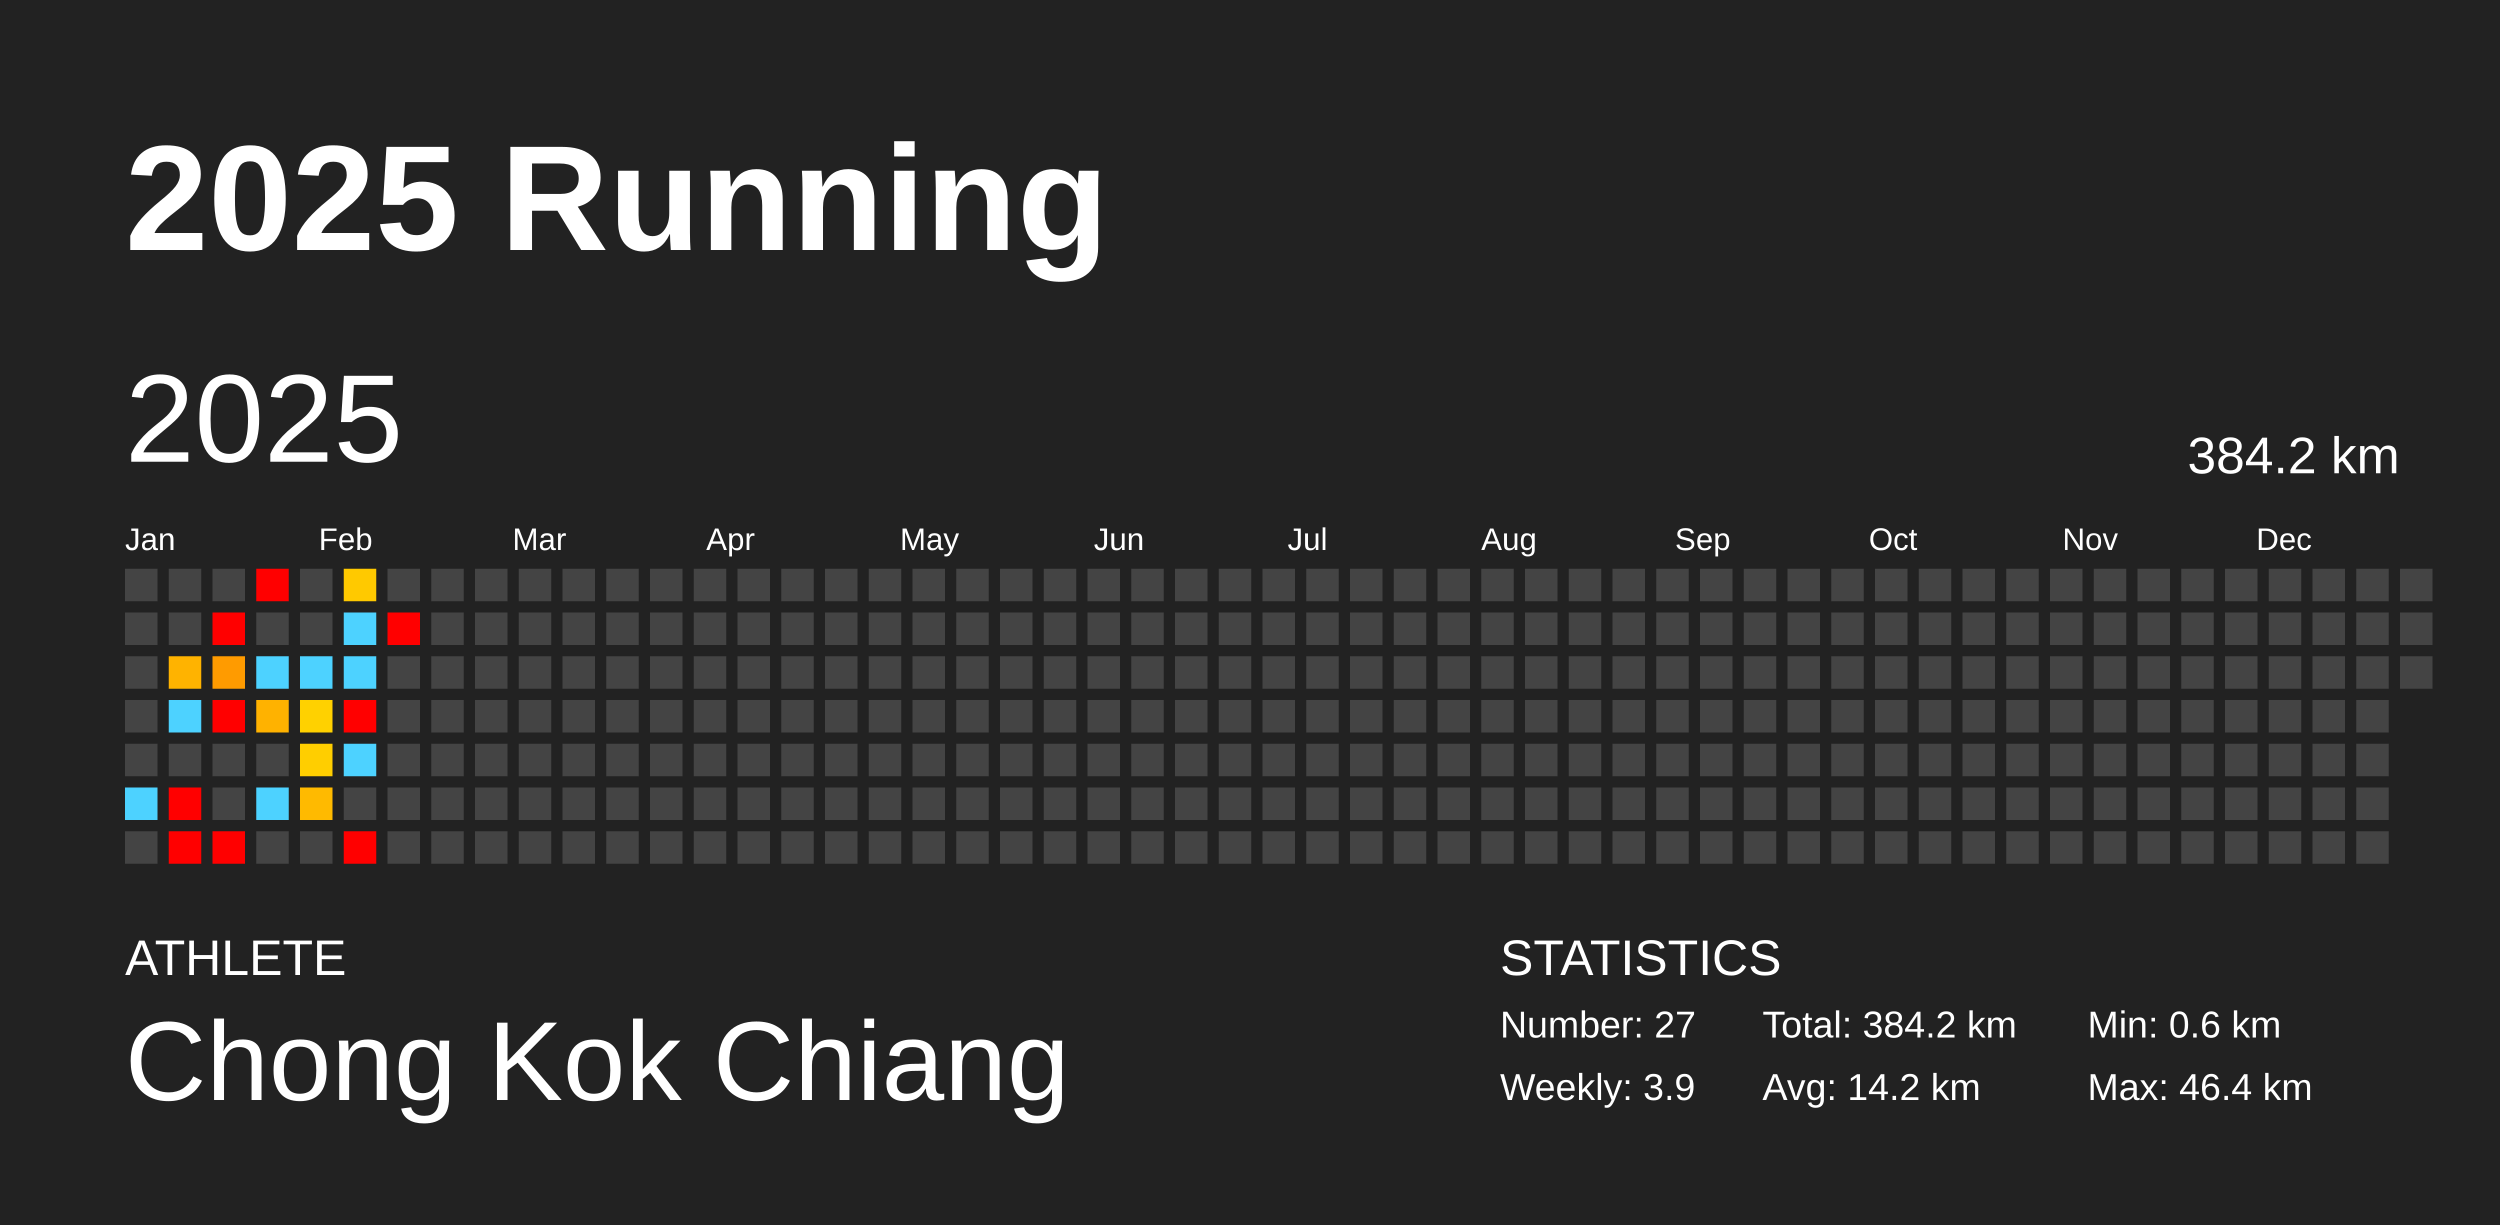
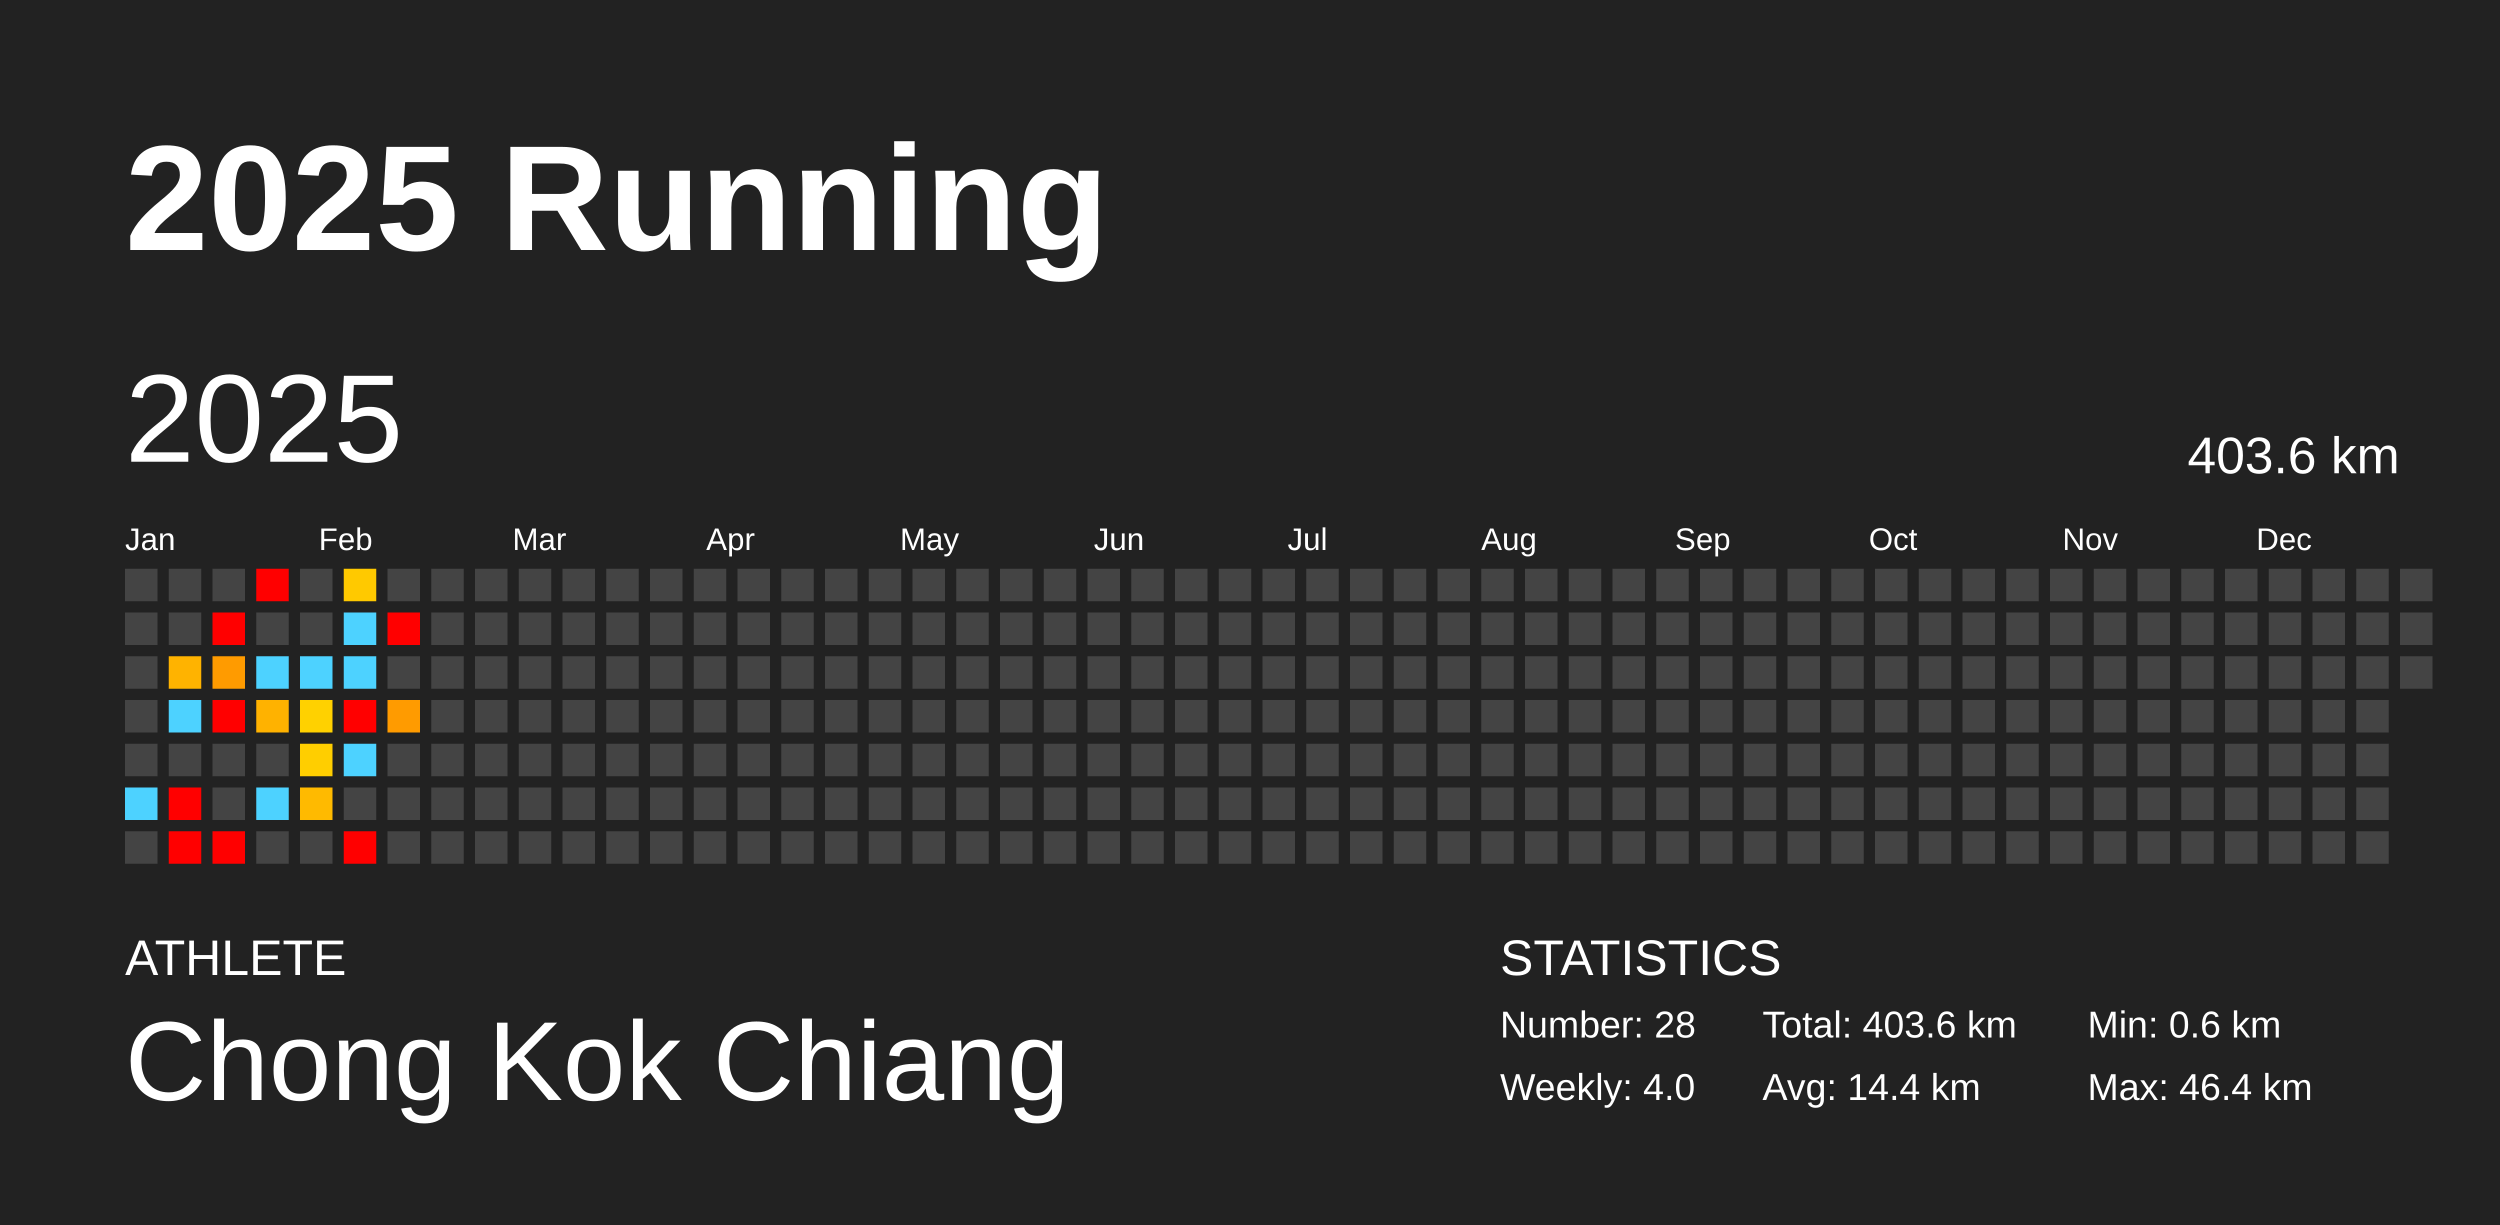
<svg xmlns="http://www.w3.org/2000/svg" baseProfile="full" height="98mm" version="1.1" viewBox="0,0,200,98" width="200mm">
  <defs />
  <rect fill="#222222" height="98" width="200" x="0" y="0" />
  <text fill="#FFFFFF" style="font-size:12px; font-family:Arial; font-weight:bold;" x="10" y="20">2025 Running</text>
  <text fill="#FFFFFF" style="font-size:4px; font-family:Arial" x="10" y="78">ATHLETE</text>
  <text fill="#FFFFFF" style="font-size:9px; font-family:Arial" x="10" y="88">Chong Kok Chiang</text>
  <text fill="#FFFFFF" style="font-size:4px; font-family:Arial" x="120" y="78">STATISTICS</text>
-   <text fill="#FFFFFF" style="font-size:3px; font-family:Arial" x="120" y="83">Number: 27</text>
-   <text fill="#FFFFFF" style="font-size:3px; font-family:Arial" x="120" y="88">Weekly: 3.9</text>
-   <text fill="#FFFFFF" style="font-size:3px; font-family:Arial" x="141" y="83">Total: 384.2 km</text>
-   <text fill="#FFFFFF" style="font-size:3px; font-family:Arial" x="141" y="88">Avg: 14.2 km</text>
+   <text fill="#FFFFFF" style="font-size:3px; font-family:Arial" x="120" y="83">Number: 28</text>
+   <text fill="#FFFFFF" style="font-size:3px; font-family:Arial" x="120" y="88">Weekly: 4.0</text>
+   <text fill="#FFFFFF" style="font-size:3px; font-family:Arial" x="141" y="83">Total: 403.6 km</text>
+   <text fill="#FFFFFF" style="font-size:3px; font-family:Arial" x="141" y="88">Avg: 14.4 km</text>
  <text fill="#FFFFFF" style="font-size:3px; font-family:Arial" x="167" y="83">Min: 0.6 km</text>
  <text fill="#FFFFFF" style="font-size:3px; font-family:Arial" x="167" y="88">Max: 46.4 km</text>
  <text dominant-baseline="hanging" fill="#FFFFFF" style="font-size:10.0px; font-family:Arial;" x="10" y="30">2025</text>
-   <text dominant-baseline="hanging" fill="#FFFFFF" style="font-size:4.125px; font-family:Arial;" x="175" y="35">384.2 km</text>
+   <text dominant-baseline="hanging" fill="#FFFFFF" style="font-size:4.125px; font-family:Arial;" x="175" y="35">403.6 km</text>
  <text fill="#FFFFFF" style="font-size:2.5px; font-family:Arial" x="10.0" y="44">Jan</text>
  <text fill="#FFFFFF" style="font-size:2.5px; font-family:Arial" x="25.5" y="44">Feb</text>
  <text fill="#FFFFFF" style="font-size:2.5px; font-family:Arial" x="41.0" y="44">Mar</text>
  <text fill="#FFFFFF" style="font-size:2.5px; font-family:Arial" x="56.5" y="44">Apr</text>
  <text fill="#FFFFFF" style="font-size:2.5px; font-family:Arial" x="72.0" y="44">May</text>
  <text fill="#FFFFFF" style="font-size:2.5px; font-family:Arial" x="87.5" y="44">Jun</text>
  <text fill="#FFFFFF" style="font-size:2.5px; font-family:Arial" x="103.0" y="44">Jul</text>
  <text fill="#FFFFFF" style="font-size:2.5px; font-family:Arial" x="118.5" y="44">Aug</text>
  <text fill="#FFFFFF" style="font-size:2.5px; font-family:Arial" x="134.0" y="44">Sep</text>
  <text fill="#FFFFFF" style="font-size:2.5px; font-family:Arial" x="149.5" y="44">Oct</text>
  <text fill="#FFFFFF" style="font-size:2.5px; font-family:Arial" x="165.0" y="44">Nov</text>
  <text fill="#FFFFFF" style="font-size:2.5px; font-family:Arial" x="180.5" y="44">Dec</text>
  <rect fill="#444444" height="2.6" width="2.6" x="10.0" y="45.5" />
  <rect fill="#444444" height="2.6" width="2.6" x="10.0" y="49.0" />
  <rect fill="#444444" height="2.6" width="2.6" x="10.0" y="52.5" />
  <rect fill="#444444" height="2.6" width="2.6" x="10.0" y="56.0" />
  <rect fill="#444444" height="2.6" width="2.6" x="10.0" y="59.5" />
  <rect fill="#4dd2ff" height="2.6" width="2.6" x="10.0" y="63.0" />
  <rect fill="#444444" height="2.6" width="2.6" x="10.0" y="66.5" />
  <rect fill="#444444" height="2.6" width="2.6" x="13.5" y="45.5" />
  <rect fill="#444444" height="2.6" width="2.6" x="13.5" y="49.0" />
  <rect fill="#ffb300" height="2.6" width="2.6" x="13.5" y="52.5" />
  <rect fill="#4dd2ff" height="2.6" width="2.6" x="13.5" y="56.0" />
  <rect fill="#444444" height="2.6" width="2.6" x="13.5" y="59.5" />
  <rect fill="red" height="2.6" width="2.6" x="13.5" y="63.0" />
  <rect fill="red" height="2.6" width="2.6" x="13.5" y="66.5" />
  <rect fill="#444444" height="2.6" width="2.6" x="17.0" y="45.5" />
  <rect fill="red" height="2.6" width="2.6" x="17.0" y="49.0" />
  <rect fill="#ff9b00" height="2.6" width="2.6" x="17.0" y="52.5" />
  <rect fill="red" height="2.6" width="2.6" x="17.0" y="56.0" />
  <rect fill="#444444" height="2.6" width="2.6" x="17.0" y="59.5" />
  <rect fill="#444444" height="2.6" width="2.6" x="17.0" y="63.0" />
  <rect fill="red" height="2.6" width="2.6" x="17.0" y="66.5" />
  <rect fill="red" height="2.6" width="2.6" x="20.5" y="45.5" />
  <rect fill="#444444" height="2.6" width="2.6" x="20.5" y="49.0" />
  <rect fill="#4dd2ff" height="2.6" width="2.6" x="20.5" y="52.5" />
  <rect fill="#ffb200" height="2.6" width="2.6" x="20.5" y="56.0" />
  <rect fill="#444444" height="2.6" width="2.6" x="20.5" y="59.5" />
  <rect fill="#4dd2ff" height="2.6" width="2.6" x="20.5" y="63.0" />
  <rect fill="#444444" height="2.6" width="2.6" x="20.5" y="66.5" />
  <rect fill="#444444" height="2.6" width="2.6" x="24.0" y="45.5" />
  <rect fill="#444444" height="2.6" width="2.6" x="24.0" y="49.0" />
  <rect fill="#4dd2ff" height="2.6" width="2.6" x="24.0" y="52.5" />
  <rect fill="#ffd100" height="2.6" width="2.6" x="24.0" y="56.0" />
  <rect fill="#ffce00" height="2.6" width="2.6" x="24.0" y="59.5" />
  <rect fill="#ffba00" height="2.6" width="2.6" x="24.0" y="63.0" />
  <rect fill="#444444" height="2.6" width="2.6" x="24.0" y="66.5" />
  <rect fill="#ffc900" height="2.6" width="2.6" x="27.5" y="45.5" />
  <rect fill="#4dd2ff" height="2.6" width="2.6" x="27.5" y="49.0" />
  <rect fill="#4dd2ff" height="2.6" width="2.6" x="27.5" y="52.5" />
  <rect fill="red" height="2.6" width="2.6" x="27.5" y="56.0" />
  <rect fill="#4dd2ff" height="2.6" width="2.6" x="27.5" y="59.5" />
  <rect fill="#444444" height="2.6" width="2.6" x="27.5" y="63.0" />
  <rect fill="red" height="2.6" width="2.6" x="27.5" y="66.5" />
  <rect fill="#444444" height="2.6" width="2.6" x="31.0" y="45.5" />
  <rect fill="red" height="2.6" width="2.6" x="31.0" y="49.0" />
  <rect fill="#444444" height="2.6" width="2.6" x="31.0" y="52.5" />
-   <rect fill="#444444" height="2.6" width="2.6" x="31.0" y="56.0" />
+   <rect fill="#ff9b00" height="2.6" width="2.6" x="31.0" y="56.0" />
  <rect fill="#444444" height="2.6" width="2.6" x="31.0" y="59.5" />
  <rect fill="#444444" height="2.6" width="2.6" x="31.0" y="63.0" />
  <rect fill="#444444" height="2.6" width="2.6" x="31.0" y="66.5" />
  <rect fill="#444444" height="2.6" width="2.6" x="34.5" y="45.5" />
  <rect fill="#444444" height="2.6" width="2.6" x="34.5" y="49.0" />
  <rect fill="#444444" height="2.6" width="2.6" x="34.5" y="52.5" />
  <rect fill="#444444" height="2.6" width="2.6" x="34.5" y="56.0" />
  <rect fill="#444444" height="2.6" width="2.6" x="34.5" y="59.5" />
  <rect fill="#444444" height="2.6" width="2.6" x="34.5" y="63.0" />
  <rect fill="#444444" height="2.6" width="2.6" x="34.5" y="66.5" />
  <rect fill="#444444" height="2.6" width="2.6" x="38.0" y="45.5" />
  <rect fill="#444444" height="2.6" width="2.6" x="38.0" y="49.0" />
  <rect fill="#444444" height="2.6" width="2.6" x="38.0" y="52.5" />
  <rect fill="#444444" height="2.6" width="2.6" x="38.0" y="56.0" />
  <rect fill="#444444" height="2.6" width="2.6" x="38.0" y="59.5" />
  <rect fill="#444444" height="2.6" width="2.6" x="38.0" y="63.0" />
  <rect fill="#444444" height="2.6" width="2.6" x="38.0" y="66.5" />
  <rect fill="#444444" height="2.6" width="2.6" x="41.5" y="45.5" />
  <rect fill="#444444" height="2.6" width="2.6" x="41.5" y="49.0" />
  <rect fill="#444444" height="2.6" width="2.6" x="41.5" y="52.5" />
  <rect fill="#444444" height="2.6" width="2.6" x="41.5" y="56.0" />
  <rect fill="#444444" height="2.6" width="2.6" x="41.5" y="59.5" />
  <rect fill="#444444" height="2.6" width="2.6" x="41.5" y="63.0" />
  <rect fill="#444444" height="2.6" width="2.6" x="41.5" y="66.5" />
  <rect fill="#444444" height="2.6" width="2.6" x="45.0" y="45.5" />
  <rect fill="#444444" height="2.6" width="2.6" x="45.0" y="49.0" />
  <rect fill="#444444" height="2.6" width="2.6" x="45.0" y="52.5" />
  <rect fill="#444444" height="2.6" width="2.6" x="45.0" y="56.0" />
  <rect fill="#444444" height="2.6" width="2.6" x="45.0" y="59.5" />
  <rect fill="#444444" height="2.6" width="2.6" x="45.0" y="63.0" />
  <rect fill="#444444" height="2.6" width="2.6" x="45.0" y="66.5" />
  <rect fill="#444444" height="2.6" width="2.6" x="48.5" y="45.5" />
  <rect fill="#444444" height="2.6" width="2.6" x="48.5" y="49.0" />
  <rect fill="#444444" height="2.6" width="2.6" x="48.5" y="52.5" />
  <rect fill="#444444" height="2.6" width="2.6" x="48.5" y="56.0" />
  <rect fill="#444444" height="2.6" width="2.6" x="48.5" y="59.5" />
  <rect fill="#444444" height="2.6" width="2.6" x="48.5" y="63.0" />
  <rect fill="#444444" height="2.6" width="2.6" x="48.5" y="66.5" />
  <rect fill="#444444" height="2.6" width="2.6" x="52.0" y="45.5" />
  <rect fill="#444444" height="2.6" width="2.6" x="52.0" y="49.0" />
  <rect fill="#444444" height="2.6" width="2.6" x="52.0" y="52.5" />
  <rect fill="#444444" height="2.6" width="2.6" x="52.0" y="56.0" />
  <rect fill="#444444" height="2.6" width="2.6" x="52.0" y="59.5" />
  <rect fill="#444444" height="2.6" width="2.6" x="52.0" y="63.0" />
  <rect fill="#444444" height="2.6" width="2.6" x="52.0" y="66.5" />
  <rect fill="#444444" height="2.6" width="2.6" x="55.5" y="45.5" />
  <rect fill="#444444" height="2.6" width="2.6" x="55.5" y="49.0" />
  <rect fill="#444444" height="2.6" width="2.6" x="55.5" y="52.5" />
  <rect fill="#444444" height="2.6" width="2.6" x="55.5" y="56.0" />
  <rect fill="#444444" height="2.6" width="2.6" x="55.5" y="59.5" />
  <rect fill="#444444" height="2.6" width="2.6" x="55.5" y="63.0" />
  <rect fill="#444444" height="2.6" width="2.6" x="55.5" y="66.5" />
  <rect fill="#444444" height="2.6" width="2.6" x="59.0" y="45.5" />
  <rect fill="#444444" height="2.6" width="2.6" x="59.0" y="49.0" />
  <rect fill="#444444" height="2.6" width="2.6" x="59.0" y="52.5" />
  <rect fill="#444444" height="2.6" width="2.6" x="59.0" y="56.0" />
  <rect fill="#444444" height="2.6" width="2.6" x="59.0" y="59.5" />
  <rect fill="#444444" height="2.6" width="2.6" x="59.0" y="63.0" />
  <rect fill="#444444" height="2.6" width="2.6" x="59.0" y="66.5" />
  <rect fill="#444444" height="2.6" width="2.6" x="62.5" y="45.5" />
  <rect fill="#444444" height="2.6" width="2.6" x="62.5" y="49.0" />
  <rect fill="#444444" height="2.6" width="2.6" x="62.5" y="52.5" />
  <rect fill="#444444" height="2.6" width="2.6" x="62.5" y="56.0" />
  <rect fill="#444444" height="2.6" width="2.6" x="62.5" y="59.5" />
  <rect fill="#444444" height="2.6" width="2.6" x="62.5" y="63.0" />
  <rect fill="#444444" height="2.6" width="2.6" x="62.5" y="66.5" />
  <rect fill="#444444" height="2.6" width="2.6" x="66.0" y="45.5" />
  <rect fill="#444444" height="2.6" width="2.6" x="66.0" y="49.0" />
  <rect fill="#444444" height="2.6" width="2.6" x="66.0" y="52.5" />
  <rect fill="#444444" height="2.6" width="2.6" x="66.0" y="56.0" />
  <rect fill="#444444" height="2.6" width="2.6" x="66.0" y="59.5" />
  <rect fill="#444444" height="2.6" width="2.6" x="66.0" y="63.0" />
  <rect fill="#444444" height="2.6" width="2.6" x="66.0" y="66.5" />
  <rect fill="#444444" height="2.6" width="2.6" x="69.5" y="45.5" />
  <rect fill="#444444" height="2.6" width="2.6" x="69.5" y="49.0" />
  <rect fill="#444444" height="2.6" width="2.6" x="69.5" y="52.5" />
  <rect fill="#444444" height="2.6" width="2.6" x="69.5" y="56.0" />
  <rect fill="#444444" height="2.6" width="2.6" x="69.5" y="59.5" />
  <rect fill="#444444" height="2.6" width="2.6" x="69.5" y="63.0" />
  <rect fill="#444444" height="2.6" width="2.6" x="69.5" y="66.5" />
  <rect fill="#444444" height="2.6" width="2.6" x="73.0" y="45.5" />
  <rect fill="#444444" height="2.6" width="2.6" x="73.0" y="49.0" />
  <rect fill="#444444" height="2.6" width="2.6" x="73.0" y="52.5" />
  <rect fill="#444444" height="2.6" width="2.6" x="73.0" y="56.0" />
  <rect fill="#444444" height="2.6" width="2.6" x="73.0" y="59.5" />
  <rect fill="#444444" height="2.6" width="2.6" x="73.0" y="63.0" />
  <rect fill="#444444" height="2.6" width="2.6" x="73.0" y="66.5" />
  <rect fill="#444444" height="2.6" width="2.6" x="76.5" y="45.5" />
  <rect fill="#444444" height="2.6" width="2.6" x="76.5" y="49.0" />
  <rect fill="#444444" height="2.6" width="2.6" x="76.5" y="52.5" />
  <rect fill="#444444" height="2.6" width="2.6" x="76.5" y="56.0" />
  <rect fill="#444444" height="2.6" width="2.6" x="76.5" y="59.5" />
  <rect fill="#444444" height="2.6" width="2.6" x="76.5" y="63.0" />
  <rect fill="#444444" height="2.6" width="2.6" x="76.5" y="66.5" />
  <rect fill="#444444" height="2.6" width="2.6" x="80.0" y="45.5" />
  <rect fill="#444444" height="2.6" width="2.6" x="80.0" y="49.0" />
  <rect fill="#444444" height="2.6" width="2.6" x="80.0" y="52.5" />
  <rect fill="#444444" height="2.6" width="2.6" x="80.0" y="56.0" />
  <rect fill="#444444" height="2.6" width="2.6" x="80.0" y="59.5" />
  <rect fill="#444444" height="2.6" width="2.6" x="80.0" y="63.0" />
  <rect fill="#444444" height="2.6" width="2.6" x="80.0" y="66.5" />
  <rect fill="#444444" height="2.6" width="2.6" x="83.5" y="45.5" />
  <rect fill="#444444" height="2.6" width="2.6" x="83.5" y="49.0" />
  <rect fill="#444444" height="2.6" width="2.6" x="83.5" y="52.5" />
  <rect fill="#444444" height="2.6" width="2.6" x="83.5" y="56.0" />
  <rect fill="#444444" height="2.6" width="2.6" x="83.5" y="59.5" />
  <rect fill="#444444" height="2.6" width="2.6" x="83.5" y="63.0" />
  <rect fill="#444444" height="2.6" width="2.6" x="83.5" y="66.5" />
  <rect fill="#444444" height="2.6" width="2.6" x="87.0" y="45.5" />
  <rect fill="#444444" height="2.6" width="2.6" x="87.0" y="49.0" />
  <rect fill="#444444" height="2.6" width="2.6" x="87.0" y="52.5" />
  <rect fill="#444444" height="2.6" width="2.6" x="87.0" y="56.0" />
  <rect fill="#444444" height="2.6" width="2.6" x="87.0" y="59.5" />
  <rect fill="#444444" height="2.6" width="2.6" x="87.0" y="63.0" />
  <rect fill="#444444" height="2.6" width="2.6" x="87.0" y="66.5" />
  <rect fill="#444444" height="2.6" width="2.6" x="90.5" y="45.5" />
  <rect fill="#444444" height="2.6" width="2.6" x="90.5" y="49.0" />
  <rect fill="#444444" height="2.6" width="2.6" x="90.5" y="52.5" />
  <rect fill="#444444" height="2.6" width="2.6" x="90.5" y="56.0" />
  <rect fill="#444444" height="2.6" width="2.6" x="90.5" y="59.5" />
  <rect fill="#444444" height="2.6" width="2.6" x="90.5" y="63.0" />
  <rect fill="#444444" height="2.6" width="2.6" x="90.5" y="66.5" />
  <rect fill="#444444" height="2.6" width="2.6" x="94.0" y="45.5" />
  <rect fill="#444444" height="2.6" width="2.6" x="94.0" y="49.0" />
  <rect fill="#444444" height="2.6" width="2.6" x="94.0" y="52.5" />
  <rect fill="#444444" height="2.6" width="2.6" x="94.0" y="56.0" />
  <rect fill="#444444" height="2.6" width="2.6" x="94.0" y="59.5" />
  <rect fill="#444444" height="2.6" width="2.6" x="94.0" y="63.0" />
  <rect fill="#444444" height="2.6" width="2.6" x="94.0" y="66.5" />
  <rect fill="#444444" height="2.6" width="2.6" x="97.5" y="45.5" />
  <rect fill="#444444" height="2.6" width="2.6" x="97.5" y="49.0" />
  <rect fill="#444444" height="2.6" width="2.6" x="97.5" y="52.5" />
  <rect fill="#444444" height="2.6" width="2.6" x="97.5" y="56.0" />
  <rect fill="#444444" height="2.6" width="2.6" x="97.5" y="59.5" />
  <rect fill="#444444" height="2.6" width="2.6" x="97.5" y="63.0" />
  <rect fill="#444444" height="2.6" width="2.6" x="97.5" y="66.5" />
  <rect fill="#444444" height="2.6" width="2.6" x="101.0" y="45.5" />
  <rect fill="#444444" height="2.6" width="2.6" x="101.0" y="49.0" />
  <rect fill="#444444" height="2.6" width="2.6" x="101.0" y="52.5" />
  <rect fill="#444444" height="2.6" width="2.6" x="101.0" y="56.0" />
  <rect fill="#444444" height="2.6" width="2.6" x="101.0" y="59.5" />
  <rect fill="#444444" height="2.6" width="2.6" x="101.0" y="63.0" />
  <rect fill="#444444" height="2.6" width="2.6" x="101.0" y="66.5" />
  <rect fill="#444444" height="2.6" width="2.6" x="104.5" y="45.5" />
  <rect fill="#444444" height="2.6" width="2.6" x="104.5" y="49.0" />
  <rect fill="#444444" height="2.6" width="2.6" x="104.5" y="52.5" />
  <rect fill="#444444" height="2.6" width="2.6" x="104.5" y="56.0" />
  <rect fill="#444444" height="2.6" width="2.6" x="104.5" y="59.5" />
  <rect fill="#444444" height="2.6" width="2.6" x="104.5" y="63.0" />
  <rect fill="#444444" height="2.6" width="2.6" x="104.5" y="66.5" />
  <rect fill="#444444" height="2.6" width="2.6" x="108.0" y="45.5" />
  <rect fill="#444444" height="2.6" width="2.6" x="108.0" y="49.0" />
  <rect fill="#444444" height="2.6" width="2.6" x="108.0" y="52.5" />
  <rect fill="#444444" height="2.6" width="2.6" x="108.0" y="56.0" />
  <rect fill="#444444" height="2.6" width="2.6" x="108.0" y="59.5" />
  <rect fill="#444444" height="2.6" width="2.6" x="108.0" y="63.0" />
  <rect fill="#444444" height="2.6" width="2.6" x="108.0" y="66.5" />
  <rect fill="#444444" height="2.6" width="2.6" x="111.5" y="45.5" />
  <rect fill="#444444" height="2.6" width="2.6" x="111.5" y="49.0" />
  <rect fill="#444444" height="2.6" width="2.6" x="111.5" y="52.5" />
  <rect fill="#444444" height="2.6" width="2.6" x="111.5" y="56.0" />
  <rect fill="#444444" height="2.6" width="2.6" x="111.5" y="59.5" />
  <rect fill="#444444" height="2.6" width="2.6" x="111.5" y="63.0" />
  <rect fill="#444444" height="2.6" width="2.6" x="111.5" y="66.5" />
  <rect fill="#444444" height="2.6" width="2.6" x="115.0" y="45.5" />
  <rect fill="#444444" height="2.6" width="2.6" x="115.0" y="49.0" />
  <rect fill="#444444" height="2.6" width="2.6" x="115.0" y="52.5" />
  <rect fill="#444444" height="2.6" width="2.6" x="115.0" y="56.0" />
  <rect fill="#444444" height="2.6" width="2.6" x="115.0" y="59.5" />
  <rect fill="#444444" height="2.6" width="2.6" x="115.0" y="63.0" />
  <rect fill="#444444" height="2.6" width="2.6" x="115.0" y="66.5" />
  <rect fill="#444444" height="2.6" width="2.6" x="118.5" y="45.5" />
  <rect fill="#444444" height="2.6" width="2.6" x="118.5" y="49.0" />
  <rect fill="#444444" height="2.6" width="2.6" x="118.5" y="52.5" />
  <rect fill="#444444" height="2.6" width="2.6" x="118.5" y="56.0" />
  <rect fill="#444444" height="2.6" width="2.6" x="118.5" y="59.5" />
  <rect fill="#444444" height="2.6" width="2.6" x="118.5" y="63.0" />
  <rect fill="#444444" height="2.6" width="2.6" x="118.5" y="66.5" />
  <rect fill="#444444" height="2.6" width="2.6" x="122.0" y="45.5" />
  <rect fill="#444444" height="2.6" width="2.6" x="122.0" y="49.0" />
  <rect fill="#444444" height="2.6" width="2.6" x="122.0" y="52.5" />
  <rect fill="#444444" height="2.6" width="2.6" x="122.0" y="56.0" />
  <rect fill="#444444" height="2.6" width="2.6" x="122.0" y="59.5" />
  <rect fill="#444444" height="2.6" width="2.6" x="122.0" y="63.0" />
  <rect fill="#444444" height="2.6" width="2.6" x="122.0" y="66.5" />
  <rect fill="#444444" height="2.6" width="2.6" x="125.5" y="45.5" />
  <rect fill="#444444" height="2.6" width="2.6" x="125.5" y="49.0" />
  <rect fill="#444444" height="2.6" width="2.6" x="125.5" y="52.5" />
  <rect fill="#444444" height="2.6" width="2.6" x="125.5" y="56.0" />
  <rect fill="#444444" height="2.6" width="2.6" x="125.5" y="59.5" />
  <rect fill="#444444" height="2.6" width="2.6" x="125.5" y="63.0" />
  <rect fill="#444444" height="2.6" width="2.6" x="125.5" y="66.5" />
  <rect fill="#444444" height="2.6" width="2.6" x="129.0" y="45.5" />
  <rect fill="#444444" height="2.6" width="2.6" x="129.0" y="49.0" />
  <rect fill="#444444" height="2.6" width="2.6" x="129.0" y="52.5" />
  <rect fill="#444444" height="2.6" width="2.6" x="129.0" y="56.0" />
  <rect fill="#444444" height="2.6" width="2.6" x="129.0" y="59.5" />
  <rect fill="#444444" height="2.6" width="2.6" x="129.0" y="63.0" />
  <rect fill="#444444" height="2.6" width="2.6" x="129.0" y="66.5" />
  <rect fill="#444444" height="2.6" width="2.6" x="132.5" y="45.5" />
  <rect fill="#444444" height="2.6" width="2.6" x="132.5" y="49.0" />
  <rect fill="#444444" height="2.6" width="2.6" x="132.5" y="52.5" />
  <rect fill="#444444" height="2.6" width="2.6" x="132.5" y="56.0" />
  <rect fill="#444444" height="2.6" width="2.6" x="132.5" y="59.5" />
  <rect fill="#444444" height="2.6" width="2.6" x="132.5" y="63.0" />
  <rect fill="#444444" height="2.6" width="2.6" x="132.5" y="66.5" />
  <rect fill="#444444" height="2.6" width="2.6" x="136.0" y="45.5" />
  <rect fill="#444444" height="2.6" width="2.6" x="136.0" y="49.0" />
  <rect fill="#444444" height="2.6" width="2.6" x="136.0" y="52.5" />
  <rect fill="#444444" height="2.6" width="2.6" x="136.0" y="56.0" />
  <rect fill="#444444" height="2.6" width="2.6" x="136.0" y="59.5" />
  <rect fill="#444444" height="2.6" width="2.6" x="136.0" y="63.0" />
  <rect fill="#444444" height="2.6" width="2.6" x="136.0" y="66.5" />
  <rect fill="#444444" height="2.6" width="2.6" x="139.5" y="45.5" />
  <rect fill="#444444" height="2.6" width="2.6" x="139.5" y="49.0" />
  <rect fill="#444444" height="2.6" width="2.6" x="139.5" y="52.5" />
  <rect fill="#444444" height="2.6" width="2.6" x="139.5" y="56.0" />
  <rect fill="#444444" height="2.6" width="2.6" x="139.5" y="59.5" />
  <rect fill="#444444" height="2.6" width="2.6" x="139.5" y="63.0" />
  <rect fill="#444444" height="2.6" width="2.6" x="139.5" y="66.5" />
  <rect fill="#444444" height="2.6" width="2.6" x="143.0" y="45.5" />
  <rect fill="#444444" height="2.6" width="2.6" x="143.0" y="49.0" />
  <rect fill="#444444" height="2.6" width="2.6" x="143.0" y="52.5" />
  <rect fill="#444444" height="2.6" width="2.6" x="143.0" y="56.0" />
  <rect fill="#444444" height="2.6" width="2.6" x="143.0" y="59.5" />
  <rect fill="#444444" height="2.6" width="2.6" x="143.0" y="63.0" />
  <rect fill="#444444" height="2.6" width="2.6" x="143.0" y="66.5" />
  <rect fill="#444444" height="2.6" width="2.6" x="146.5" y="45.5" />
  <rect fill="#444444" height="2.6" width="2.6" x="146.5" y="49.0" />
  <rect fill="#444444" height="2.6" width="2.6" x="146.5" y="52.5" />
  <rect fill="#444444" height="2.6" width="2.6" x="146.5" y="56.0" />
  <rect fill="#444444" height="2.6" width="2.6" x="146.5" y="59.5" />
  <rect fill="#444444" height="2.6" width="2.6" x="146.5" y="63.0" />
  <rect fill="#444444" height="2.6" width="2.6" x="146.5" y="66.5" />
  <rect fill="#444444" height="2.6" width="2.6" x="150.0" y="45.5" />
  <rect fill="#444444" height="2.6" width="2.6" x="150.0" y="49.0" />
  <rect fill="#444444" height="2.6" width="2.6" x="150.0" y="52.5" />
  <rect fill="#444444" height="2.6" width="2.6" x="150.0" y="56.0" />
  <rect fill="#444444" height="2.6" width="2.6" x="150.0" y="59.5" />
  <rect fill="#444444" height="2.6" width="2.6" x="150.0" y="63.0" />
  <rect fill="#444444" height="2.6" width="2.6" x="150.0" y="66.5" />
  <rect fill="#444444" height="2.6" width="2.6" x="153.5" y="45.5" />
  <rect fill="#444444" height="2.6" width="2.6" x="153.5" y="49.0" />
  <rect fill="#444444" height="2.6" width="2.6" x="153.5" y="52.5" />
  <rect fill="#444444" height="2.6" width="2.6" x="153.5" y="56.0" />
  <rect fill="#444444" height="2.6" width="2.6" x="153.5" y="59.5" />
  <rect fill="#444444" height="2.6" width="2.6" x="153.5" y="63.0" />
  <rect fill="#444444" height="2.6" width="2.6" x="153.5" y="66.5" />
  <rect fill="#444444" height="2.6" width="2.6" x="157.0" y="45.5" />
  <rect fill="#444444" height="2.6" width="2.6" x="157.0" y="49.0" />
  <rect fill="#444444" height="2.6" width="2.6" x="157.0" y="52.5" />
  <rect fill="#444444" height="2.6" width="2.6" x="157.0" y="56.0" />
  <rect fill="#444444" height="2.6" width="2.6" x="157.0" y="59.5" />
  <rect fill="#444444" height="2.6" width="2.6" x="157.0" y="63.0" />
  <rect fill="#444444" height="2.6" width="2.6" x="157.0" y="66.5" />
  <rect fill="#444444" height="2.6" width="2.6" x="160.5" y="45.5" />
  <rect fill="#444444" height="2.6" width="2.6" x="160.5" y="49.0" />
  <rect fill="#444444" height="2.6" width="2.6" x="160.5" y="52.5" />
  <rect fill="#444444" height="2.6" width="2.6" x="160.5" y="56.0" />
  <rect fill="#444444" height="2.6" width="2.6" x="160.5" y="59.5" />
  <rect fill="#444444" height="2.6" width="2.6" x="160.5" y="63.0" />
  <rect fill="#444444" height="2.6" width="2.6" x="160.5" y="66.5" />
  <rect fill="#444444" height="2.6" width="2.6" x="164.0" y="45.5" />
  <rect fill="#444444" height="2.6" width="2.6" x="164.0" y="49.0" />
  <rect fill="#444444" height="2.6" width="2.6" x="164.0" y="52.5" />
  <rect fill="#444444" height="2.6" width="2.6" x="164.0" y="56.0" />
  <rect fill="#444444" height="2.6" width="2.6" x="164.0" y="59.5" />
  <rect fill="#444444" height="2.6" width="2.6" x="164.0" y="63.0" />
  <rect fill="#444444" height="2.6" width="2.6" x="164.0" y="66.5" />
  <rect fill="#444444" height="2.6" width="2.6" x="167.5" y="45.5" />
  <rect fill="#444444" height="2.6" width="2.6" x="167.5" y="49.0" />
  <rect fill="#444444" height="2.6" width="2.6" x="167.5" y="52.5" />
  <rect fill="#444444" height="2.6" width="2.6" x="167.5" y="56.0" />
  <rect fill="#444444" height="2.6" width="2.6" x="167.5" y="59.5" />
  <rect fill="#444444" height="2.6" width="2.6" x="167.5" y="63.0" />
  <rect fill="#444444" height="2.6" width="2.6" x="167.5" y="66.5" />
  <rect fill="#444444" height="2.6" width="2.6" x="171.0" y="45.5" />
  <rect fill="#444444" height="2.6" width="2.6" x="171.0" y="49.0" />
  <rect fill="#444444" height="2.6" width="2.6" x="171.0" y="52.5" />
  <rect fill="#444444" height="2.6" width="2.6" x="171.0" y="56.0" />
  <rect fill="#444444" height="2.6" width="2.6" x="171.0" y="59.5" />
  <rect fill="#444444" height="2.6" width="2.6" x="171.0" y="63.0" />
  <rect fill="#444444" height="2.6" width="2.6" x="171.0" y="66.5" />
  <rect fill="#444444" height="2.6" width="2.6" x="174.5" y="45.5" />
  <rect fill="#444444" height="2.6" width="2.6" x="174.5" y="49.0" />
  <rect fill="#444444" height="2.6" width="2.6" x="174.5" y="52.5" />
  <rect fill="#444444" height="2.6" width="2.6" x="174.5" y="56.0" />
  <rect fill="#444444" height="2.6" width="2.6" x="174.5" y="59.5" />
  <rect fill="#444444" height="2.6" width="2.6" x="174.5" y="63.0" />
  <rect fill="#444444" height="2.6" width="2.6" x="174.5" y="66.5" />
  <rect fill="#444444" height="2.6" width="2.6" x="178.0" y="45.5" />
  <rect fill="#444444" height="2.6" width="2.6" x="178.0" y="49.0" />
  <rect fill="#444444" height="2.6" width="2.6" x="178.0" y="52.5" />
  <rect fill="#444444" height="2.6" width="2.6" x="178.0" y="56.0" />
  <rect fill="#444444" height="2.6" width="2.6" x="178.0" y="59.5" />
  <rect fill="#444444" height="2.6" width="2.6" x="178.0" y="63.0" />
  <rect fill="#444444" height="2.6" width="2.6" x="178.0" y="66.5" />
  <rect fill="#444444" height="2.6" width="2.6" x="181.5" y="45.5" />
  <rect fill="#444444" height="2.6" width="2.6" x="181.5" y="49.0" />
  <rect fill="#444444" height="2.6" width="2.6" x="181.5" y="52.5" />
  <rect fill="#444444" height="2.6" width="2.6" x="181.5" y="56.0" />
  <rect fill="#444444" height="2.6" width="2.6" x="181.5" y="59.5" />
  <rect fill="#444444" height="2.6" width="2.6" x="181.5" y="63.0" />
  <rect fill="#444444" height="2.6" width="2.6" x="181.5" y="66.5" />
  <rect fill="#444444" height="2.6" width="2.6" x="185.0" y="45.5" />
  <rect fill="#444444" height="2.6" width="2.6" x="185.0" y="49.0" />
  <rect fill="#444444" height="2.6" width="2.6" x="185.0" y="52.5" />
  <rect fill="#444444" height="2.6" width="2.6" x="185.0" y="56.0" />
  <rect fill="#444444" height="2.6" width="2.6" x="185.0" y="59.5" />
  <rect fill="#444444" height="2.6" width="2.6" x="185.0" y="63.0" />
  <rect fill="#444444" height="2.6" width="2.6" x="185.0" y="66.5" />
  <rect fill="#444444" height="2.6" width="2.6" x="188.5" y="45.5" />
  <rect fill="#444444" height="2.6" width="2.6" x="188.5" y="49.0" />
  <rect fill="#444444" height="2.6" width="2.6" x="188.5" y="52.5" />
  <rect fill="#444444" height="2.6" width="2.6" x="188.5" y="56.0" />
  <rect fill="#444444" height="2.6" width="2.6" x="188.5" y="59.5" />
  <rect fill="#444444" height="2.6" width="2.6" x="188.5" y="63.0" />
  <rect fill="#444444" height="2.6" width="2.6" x="188.5" y="66.5" />
  <rect fill="#444444" height="2.6" width="2.6" x="192.0" y="45.5" />
  <rect fill="#444444" height="2.6" width="2.6" x="192.0" y="49.0" />
  <rect fill="#444444" height="2.6" width="2.6" x="192.0" y="52.5" />
</svg>
